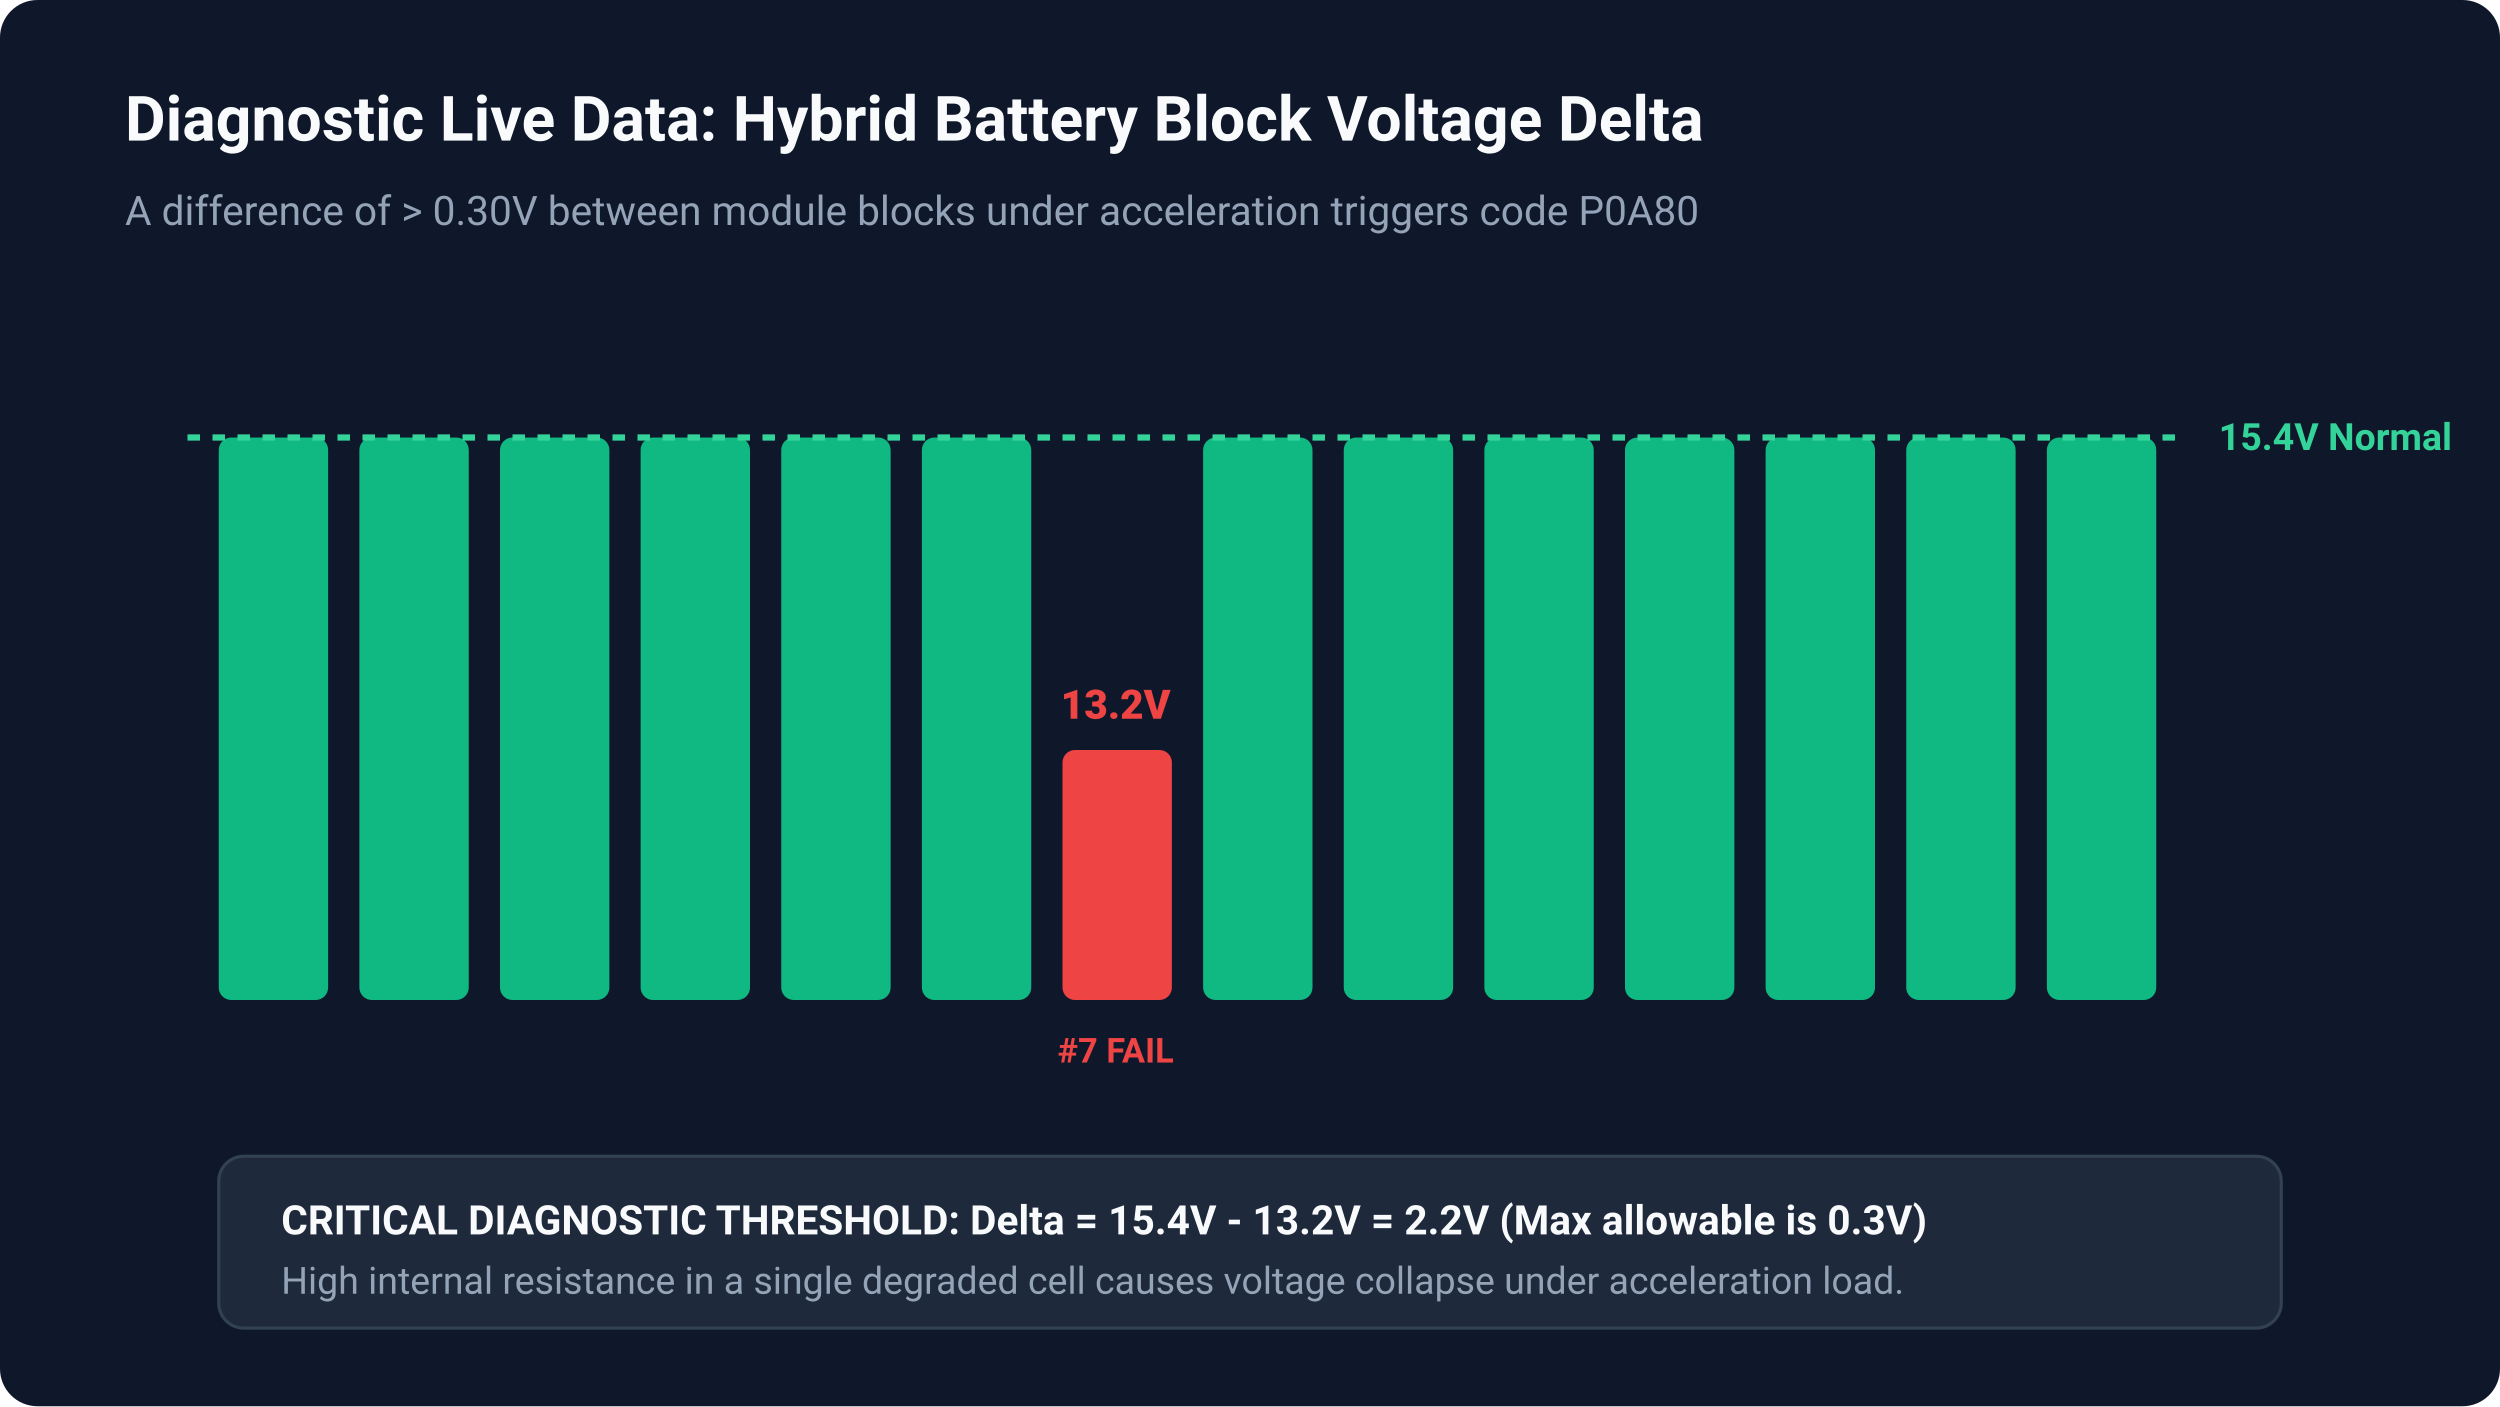
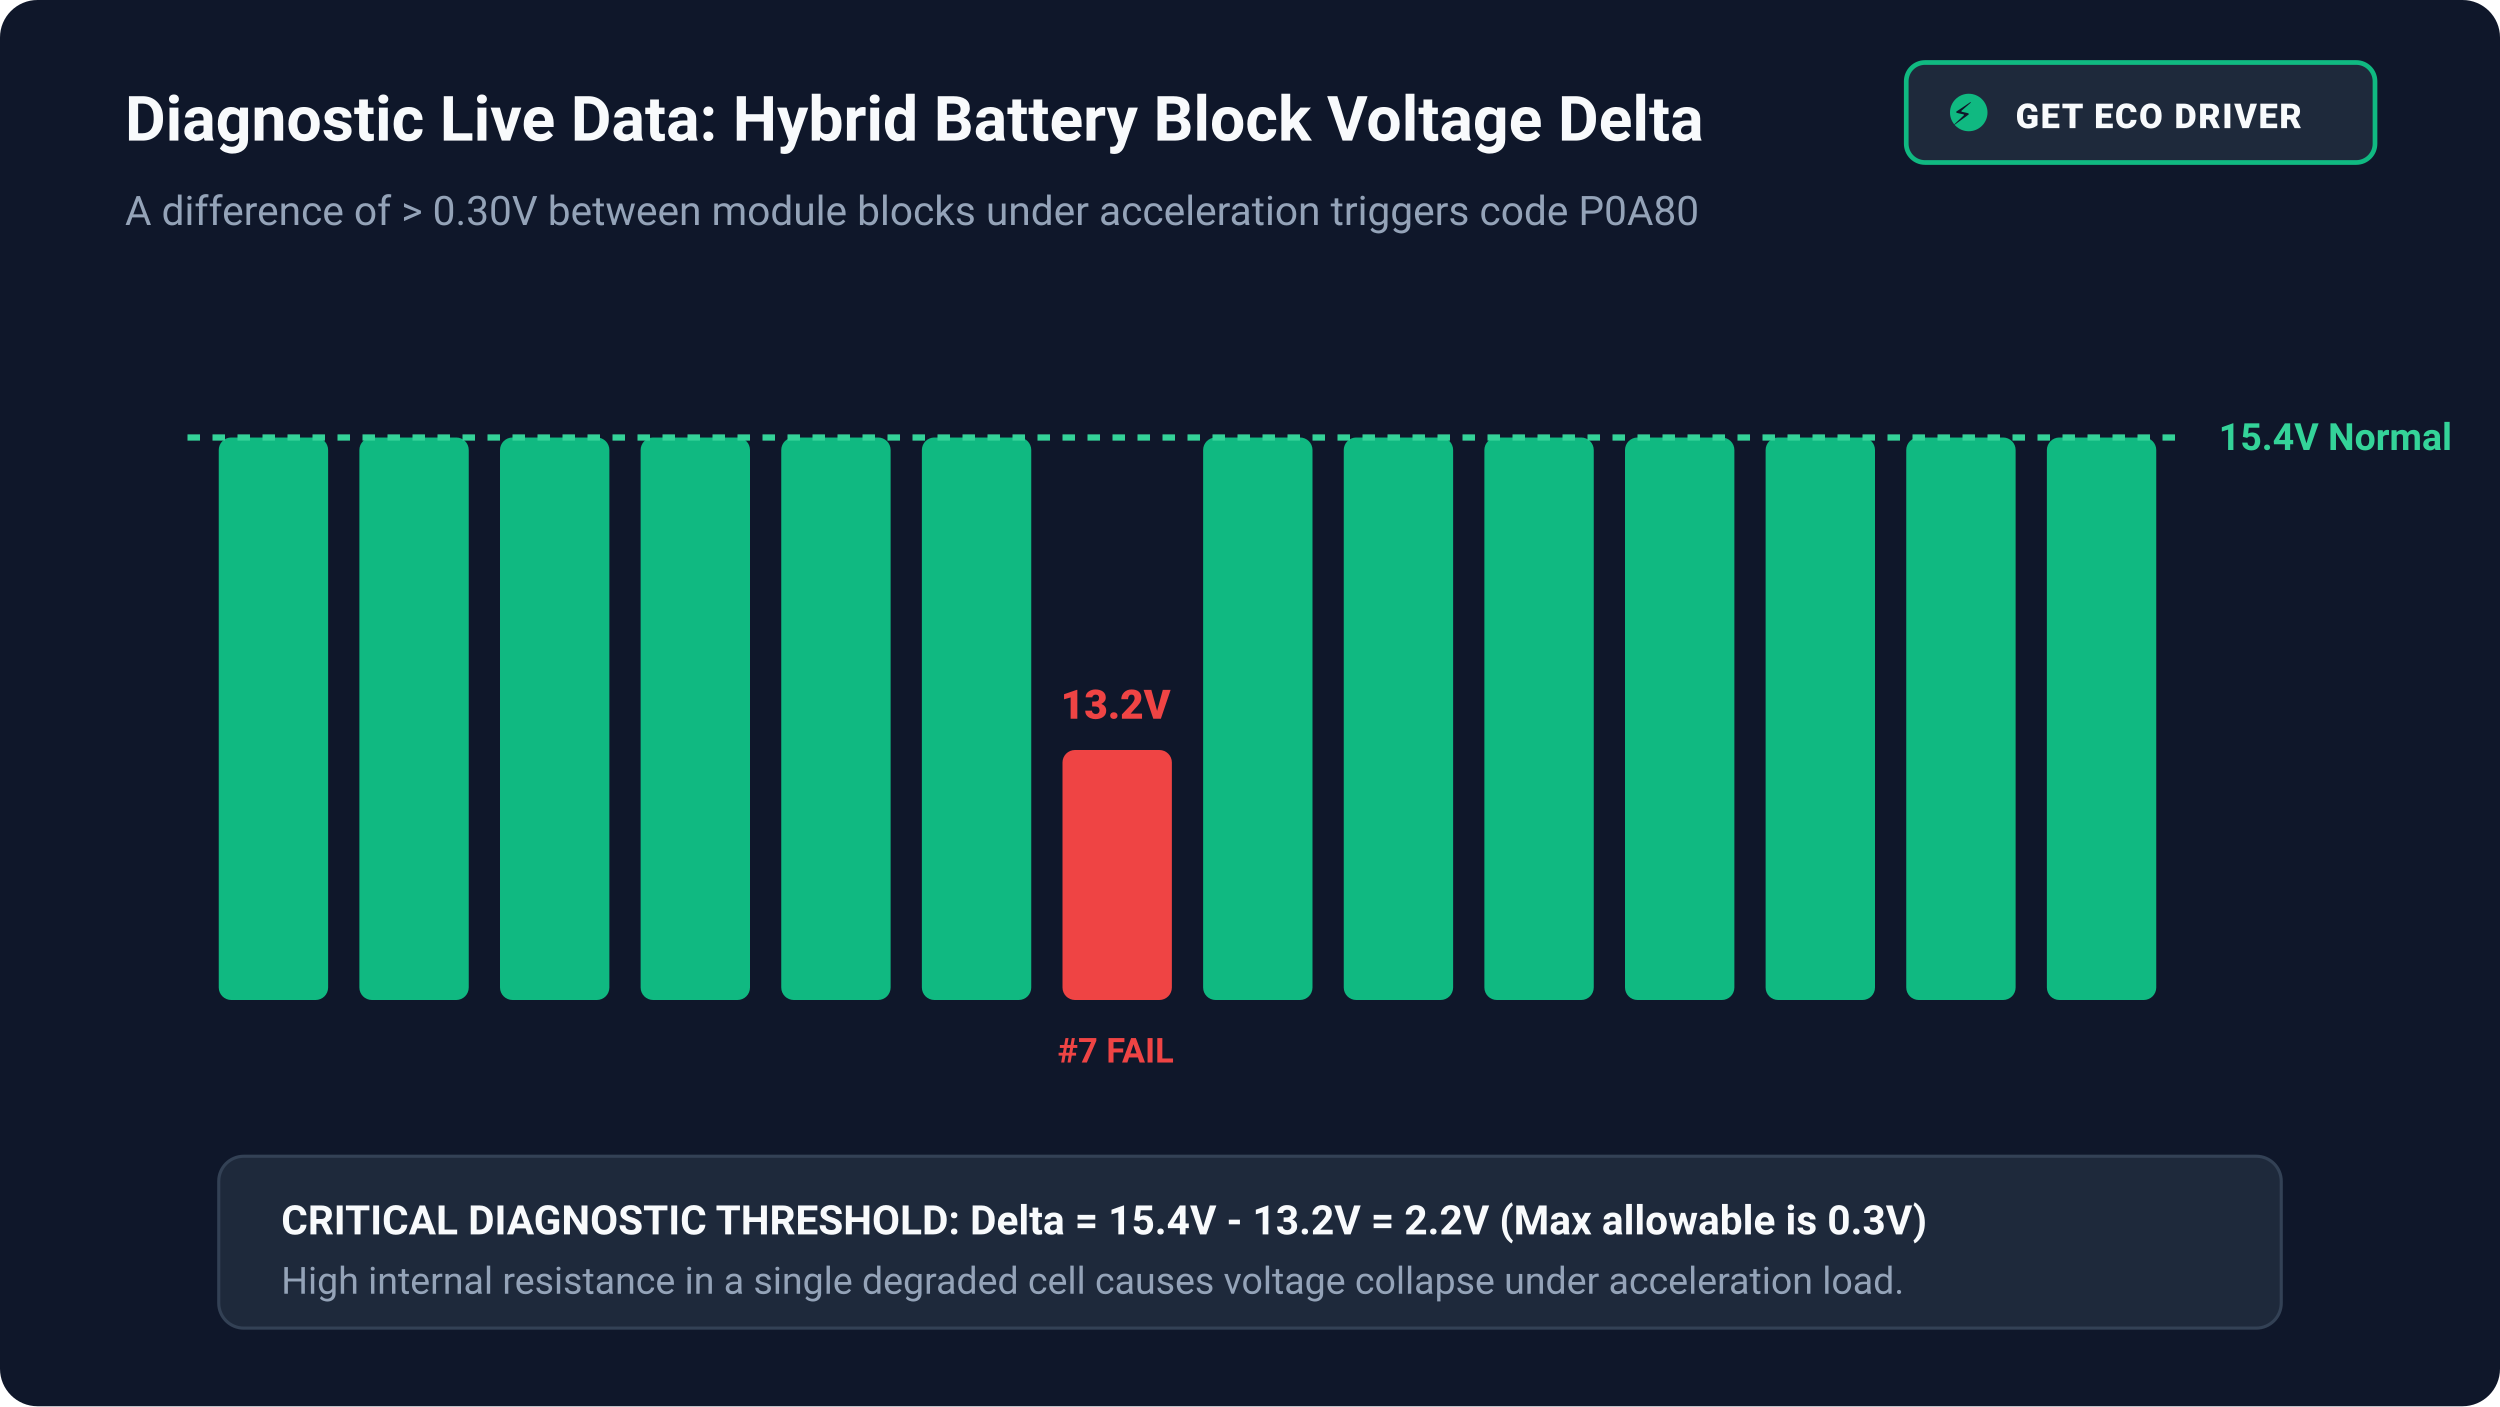
<svg xmlns="http://www.w3.org/2000/svg" viewBox="0 0 800 450" width="100%" height="auto" style="background:#0F172A; font-family:-apple-system,BlinkMacSystemFont,Segoe UI,Roboto,sans-serif; border-radius:12px;">
  <rect width="800" height="450" fill="#0F172A" rx="12" />
  <text x="40" y="45" fill="#F8FAFC" font-size="20" font-weight="700">Diagnostic Live Data: Hybrid Battery Block Voltage Delta</text>
  <text x="40" y="72" fill="#94A3B8" font-size="13">A difference of &gt; 0.30V between module blocks under acceleration triggers code P0A80</text>
  <rect x="70" y="140" width="35" height="180" fill="#10B981" rx="4" />
  <rect x="115" y="140" width="35" height="180" fill="#10B981" rx="4" />
  <rect x="160" y="140" width="35" height="180" fill="#10B981" rx="4" />
  <rect x="205" y="140" width="35" height="180" fill="#10B981" rx="4" />
  <rect x="250" y="140" width="35" height="180" fill="#10B981" rx="4" />
  <rect x="295" y="140" width="35" height="180" fill="#10B981" rx="4" />
  <rect x="340" y="240" width="35" height="80" fill="#EF4444" rx="4" />
  <text x="357" y="230" fill="#EF4444" font-size="13" font-weight="800" text-anchor="middle">13.2V</text>
  <text x="357" y="340" fill="#EF4444" font-size="11" font-weight="700" text-anchor="middle">#7 FAIL</text>
  <rect x="385" y="140" width="35" height="180" fill="#10B981" rx="4" />
  <rect x="430" y="140" width="35" height="180" fill="#10B981" rx="4" />
  <rect x="475" y="140" width="35" height="180" fill="#10B981" rx="4" />
  <rect x="520" y="140" width="35" height="180" fill="#10B981" rx="4" />
  <rect x="565" y="140" width="35" height="180" fill="#10B981" rx="4" />
  <rect x="610" y="140" width="35" height="180" fill="#10B981" rx="4" />
  <rect x="655" y="140" width="35" height="180" fill="#10B981" rx="4" />
  <line x1="60" y1="140" x2="700" y2="140" stroke="#34D399" stroke-width="2" stroke-dasharray="4" />
  <text x="710" y="144" fill="#34D399" font-size="12" font-weight="700">15.4V Normal</text>
  <rect x="70" y="370" width="660" height="55" fill="#1E293B" rx="8" stroke="#334155" />
  <text x="90" y="395" fill="#F8FAFC" font-size="13" font-weight="600">CRITICAL DIAGNOSTIC THRESHOLD: Delta = 15.4V - 13.2V = 2.2V (Max allowable is 0.3V)</text>
  <text x="90" y="414" fill="#94A3B8" font-size="12">High internal resistance in a single degraded cell causes voltage collapse under acceleration load.</text>
+   <g transform="translate(610, 20)">
+     <rect width="150" height="32" rx="6" fill="#1E293B" stroke="#10B981" stroke-width="1.5" />
+     <circle cx="20" cy="16" r="6" fill="#10B981" />
+     <text x="18" y="20" fill="#0F172A" font-size="10" font-weight="900" text-anchor="middle">⚡</text>
+     <text x="35" y="21" fill="#F8FAFC" font-size="11" font-weight="800" letter-spacing="0.5">GET ECO DRIVER</text>
+   </g>
</svg>
